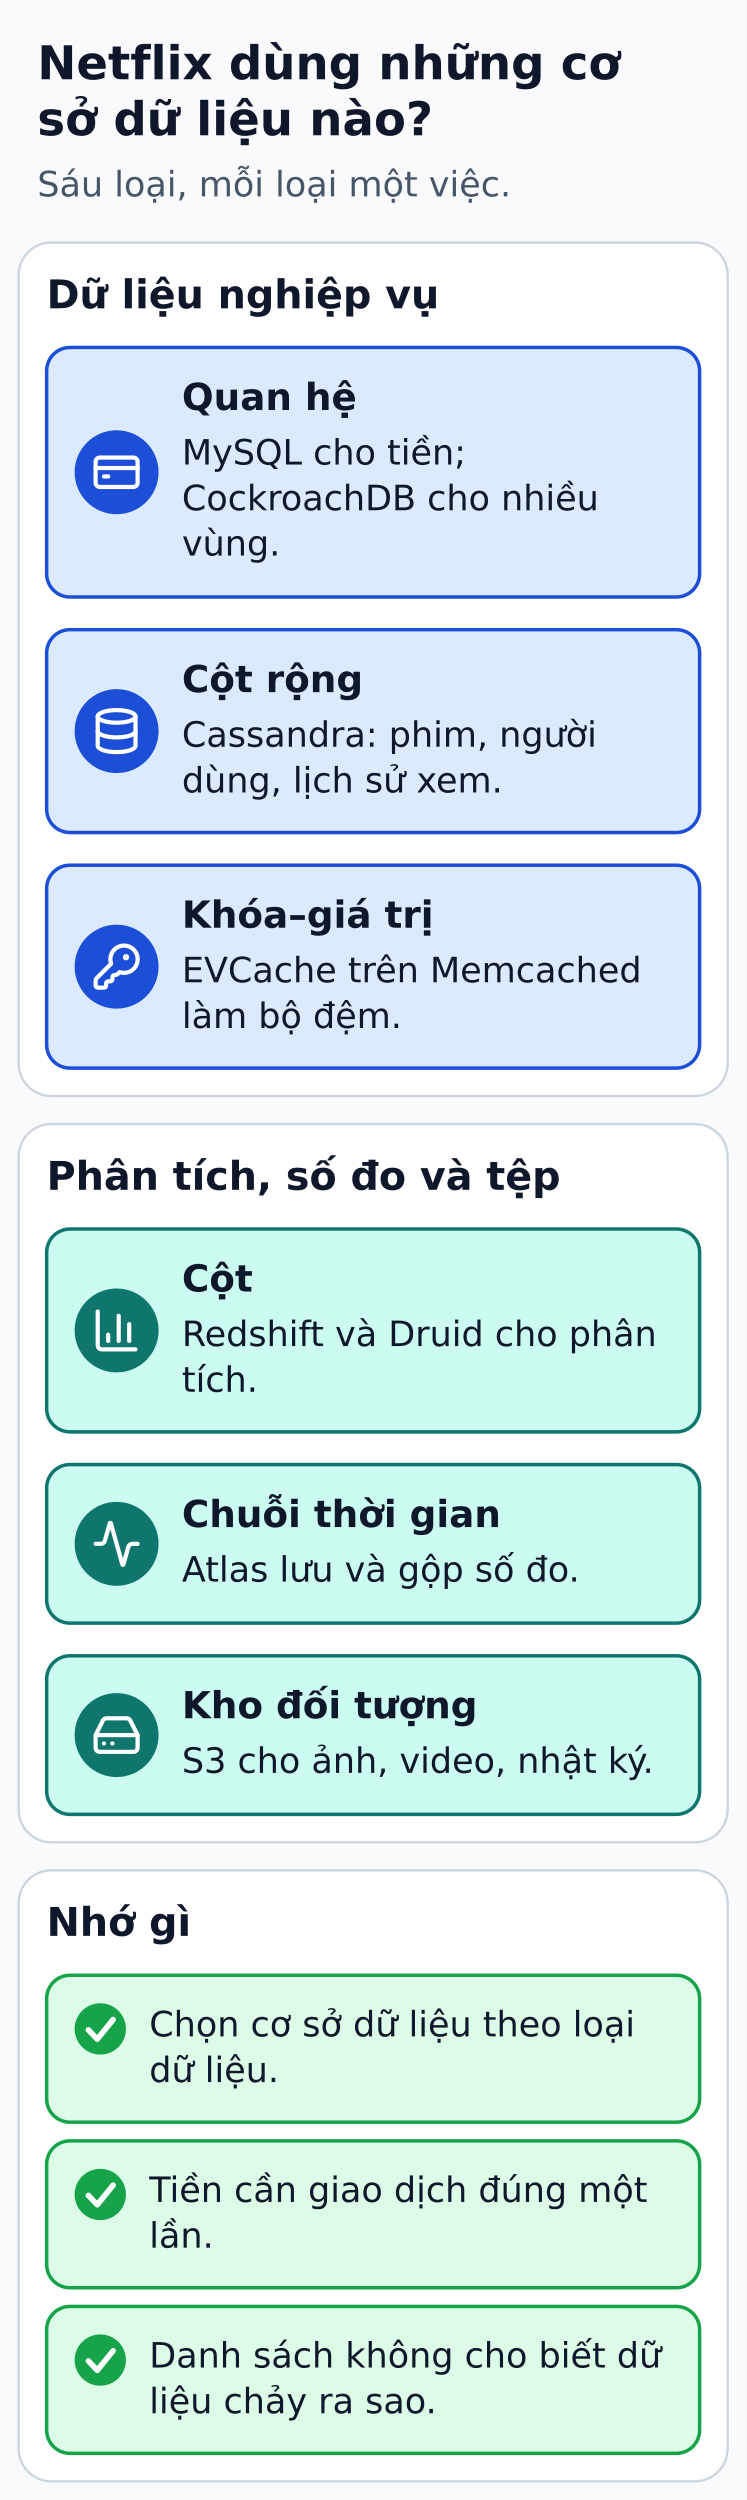
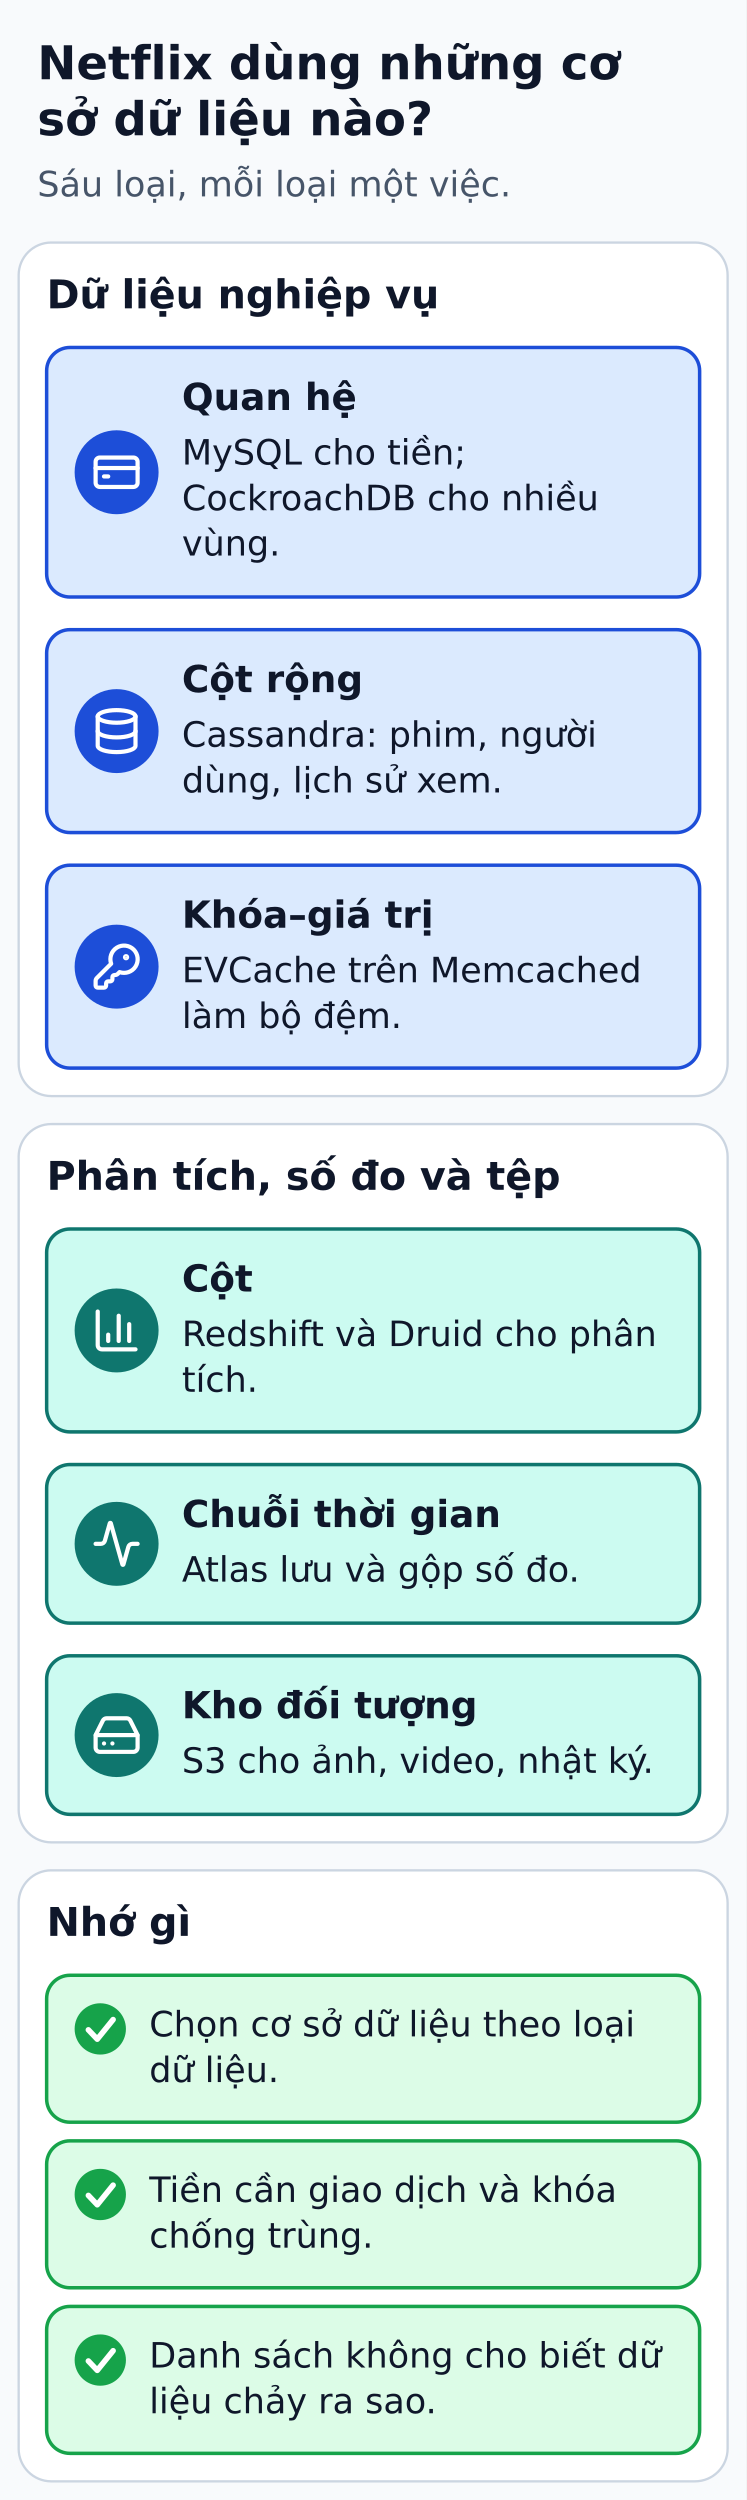
<svg xmlns="http://www.w3.org/2000/svg" width="320" height="1072" viewBox="0 0 320 1072" role="img" aria-labelledby="title desc">
  <defs>
    <marker id="arrow" markerWidth="8" markerHeight="8" refX="6" refY="3" orient="auto">
      <path d="M0,0 L6,3 L0,6" fill="none" stroke="#334155" stroke-width="1.5" />
    </marker>
  </defs>
  <rect width="320" height="1072" fill="#f8fafc" />
  <g font-family="DejaVu Sans, Arial, sans-serif" fill="#0f172a">
    <text x="16" y="34" font-size="20" fill="#0f172a" font-weight="bold" text-anchor="start">Netflix dùng những cơ</text>
    <text x="16" y="58" font-size="20" fill="#0f172a" font-weight="bold" text-anchor="start">sở dữ liệu nào?</text>
    <text x="16" y="84.2" font-size="15" fill="#475569" font-weight="normal" text-anchor="start">Sáu loại, mỗi loại một việc.</text>
    <rect x="8" y="104" width="304" height="366" rx="14" fill="#ffffff" stroke="#cbd5e1" stroke-width="1" />
    <text x="20" y="132.2" font-size="17" fill="#0f172a" font-weight="bold" text-anchor="start">Dữ liệu nghiệp vụ</text>
    <rect x="20" y="149" width="280" height="107" rx="10" fill="#dbeafe" stroke="#1d4ed8" stroke-width="1.5" />
    <circle cx="50" cy="202.5" r="18" fill="#1d4ed8" />
    <g transform="translate(39.2 191.7) scale(0.9)" fill="none" stroke="#FFFFFF" stroke-width="2" stroke-linecap="round" stroke-linejoin="round">
      <rect height="14" rx="2" width="20" x="2" y="5" />
      <line x1="2" x2="22" y1="10" y2="10" />
      <path d="M6 14h2" />
    </g>
    <text x="78" y="175.8" font-size="16" fill="#0f172a" font-weight="bold" text-anchor="start">Quan hệ</text>
    <text x="78" y="199.2" font-size="15" fill="#0f172a" font-weight="normal" text-anchor="start">MySQL cho tiền;</text>
    <text x="78" y="218.8" font-size="15" fill="#0f172a" font-weight="normal" text-anchor="start">CockroachDB cho nhiều</text>
    <text x="78" y="238.2" font-size="15" fill="#0f172a" font-weight="normal" text-anchor="start">vùng.</text>
    <rect x="20" y="270" width="280" height="87" rx="10" fill="#dbeafe" stroke="#1d4ed8" stroke-width="1.5" />
    <circle cx="50" cy="313.5" r="18" fill="#1d4ed8" />
    <g transform="translate(39.2 302.7) scale(0.9)" fill="none" stroke="#FFFFFF" stroke-width="2" stroke-linecap="round" stroke-linejoin="round">
      <ellipse cx="12" cy="5" rx="9" ry="3" />
      <path d="M3 5V19A9 3 0 0 0 21 19V5" />
      <path d="M3 12A9 3 0 0 0 21 12" />
    </g>
    <text x="78" y="296.8" font-size="16" fill="#0f172a" font-weight="bold" text-anchor="start">Cột rộng</text>
    <text x="78" y="320.2" font-size="15" fill="#0f172a" font-weight="normal" text-anchor="start">Cassandra: phim, người</text>
    <text x="78" y="339.8" font-size="15" fill="#0f172a" font-weight="normal" text-anchor="start">dùng, lịch sử xem.</text>
    <rect x="20" y="371" width="280" height="87" rx="10" fill="#dbeafe" stroke="#1d4ed8" stroke-width="1.5" />
    <circle cx="50" cy="414.5" r="18" fill="#1d4ed8" />
    <g transform="translate(39.2 403.7) scale(0.9)" fill="none" stroke="#FFFFFF" stroke-width="2" stroke-linecap="round" stroke-linejoin="round">
      <path d="M2.586 17.414A2 2 0 0 0 2 18.828V21a1 1 0 0 0 1 1h3a1 1 0 0 0 1-1v-1a1 1 0 0 1 1-1h1a1 1 0 0 0 1-1v-1a1 1 0 0 1 1-1h.172a2 2 0 0 0 1.414-.586l.814-.814a6.5 6.5 0 1 0-4-4z" />
      <circle cx="16.5" cy="7.5" fill="#FFFFFF" r=".5" />
    </g>
    <text x="78" y="397.8" font-size="16" fill="#0f172a" font-weight="bold" text-anchor="start">Khóa–giá trị</text>
    <text x="78" y="421.2" font-size="15" fill="#0f172a" font-weight="normal" text-anchor="start">EVCache trên Memcached</text>
    <text x="78" y="440.8" font-size="15" fill="#0f172a" font-weight="normal" text-anchor="start">làm bộ đệm.</text>
    <rect x="8" y="482" width="304" height="308" rx="14" fill="#ffffff" stroke="#cbd5e1" stroke-width="1" />
    <text x="20" y="510.2" font-size="17" fill="#0f172a" font-weight="bold" text-anchor="start">Phân tích, số đo và tệp</text>
    <rect x="20" y="527" width="280" height="87" rx="10" fill="#ccfbf1" stroke="#0f766e" stroke-width="1.5" />
    <circle cx="50" cy="570.5" r="18" fill="#0f766e" />
    <g transform="translate(39.2 559.7) scale(0.9)" fill="none" stroke="#FFFFFF" stroke-width="2" stroke-linecap="round" stroke-linejoin="round">
      <path d="M3 3v16a2 2 0 0 0 2 2h16" />
      <path d="M18 17V9" />
      <path d="M13 17V5" />
      <path d="M8 17v-3" />
    </g>
    <text x="78" y="553.8" font-size="16" fill="#0f172a" font-weight="bold" text-anchor="start">Cột</text>
    <text x="78" y="577.2" font-size="15" fill="#0f172a" font-weight="normal" text-anchor="start">Redshift và Druid cho phân</text>
    <text x="78" y="596.8" font-size="15" fill="#0f172a" font-weight="normal" text-anchor="start">tích.</text>
    <rect x="20" y="628" width="280" height="68" rx="10" fill="#ccfbf1" stroke="#0f766e" stroke-width="1.5" />
    <circle cx="50" cy="662" r="18" fill="#0f766e" />
    <g transform="translate(39.2 651.2) scale(0.9)" fill="none" stroke="#FFFFFF" stroke-width="2" stroke-linecap="round" stroke-linejoin="round">
      <path d="M22 12h-2.48a2 2 0 0 0-1.93 1.46l-2.35 8.36a.25.25 0 0 1-.48 0L9.24 2.18a.25.25 0 0 0-.48 0l-2.35 8.36A2 2 0 0 1 4.49 12H2" />
    </g>
    <text x="78" y="654.8" font-size="16" fill="#0f172a" font-weight="bold" text-anchor="start">Chuỗi thời gian</text>
    <text x="78" y="678.2" font-size="15" fill="#0f172a" font-weight="normal" text-anchor="start">Atlas lưu và gộp số đo.</text>
    <rect x="20" y="710" width="280" height="68" rx="10" fill="#ccfbf1" stroke="#0f766e" stroke-width="1.5" />
    <circle cx="50" cy="744" r="18" fill="#0f766e" />
    <g transform="translate(39.2 733.2) scale(0.9)" fill="none" stroke="#FFFFFF" stroke-width="2" stroke-linecap="round" stroke-linejoin="round">
      <path d="M10 16h.01" />
      <path d="M2.212 11.577a2 2 0 0 0-.212.896V18a2 2 0 0 0 2 2h16a2 2 0 0 0 2-2v-5.527a2 2 0 0 0-.212-.896L18.55 5.11A2 2 0 0 0 16.76 4H7.24a2 2 0 0 0-1.79 1.11z" />
      <path d="M21.946 12.013H2.054" />
      <path d="M6 16h.01" />
    </g>
    <text x="78" y="736.8" font-size="16" fill="#0f172a" font-weight="bold" text-anchor="start">Kho đối tượng</text>
    <text x="78" y="760.2" font-size="15" fill="#0f172a" font-weight="normal" text-anchor="start">S3 cho ảnh, video, nhật ký.</text>
    <rect x="8" y="802" width="304" height="262" rx="14" fill="#ffffff" stroke="#cbd5e1" stroke-width="1" />
    <text x="20" y="830.1" font-size="17" fill="#0f172a" font-weight="bold" text-anchor="start">Nhớ gì</text>
    <rect x="20" y="847" width="280" height="63" rx="10" fill="#dcfce7" stroke="#16a34a" stroke-width="1.5" />
    <circle cx="43" cy="870" r="11" fill="#16a34a" />
    <polyline points="37.9,870.4 41.7,874.4 48.5,866" fill="none" stroke="#ffffff" stroke-width="2.4" stroke-linecap="round" stroke-linejoin="round" />
    <text x="64" y="873.2" font-size="15" fill="#0f172a" font-weight="normal" text-anchor="start">Chọn cơ sở dữ liệu theo loại</text>
    <text x="64" y="892.8" font-size="15" fill="#0f172a" font-weight="normal" text-anchor="start">dữ liệu.</text>
    <rect x="20" y="918" width="280" height="63" rx="10" fill="#dcfce7" stroke="#16a34a" stroke-width="1.5" />
    <circle cx="43" cy="941" r="11" fill="#16a34a" />
    <polyline points="37.9,941.4 41.7,945.4 48.5,937" fill="none" stroke="#ffffff" stroke-width="2.4" stroke-linecap="round" stroke-linejoin="round" />
-     <text x="64" y="944.2" font-size="15" fill="#0f172a" font-weight="normal" text-anchor="start">Tiền cần giao dịch đúng một</text>
-     <text x="64" y="963.8" font-size="15" fill="#0f172a" font-weight="normal" text-anchor="start">lần.</text>
+     <text x="64" y="944.2" font-size="15" fill="#0f172a" font-weight="normal" text-anchor="start">Tiền cần giao dịch và khóa</text>
+     <text x="64" y="963.8" font-size="15" fill="#0f172a" font-weight="normal" text-anchor="start">chống trùng.</text>
    <rect x="20" y="989" width="280" height="63" rx="10" fill="#dcfce7" stroke="#16a34a" stroke-width="1.5" />
    <circle cx="43" cy="1012" r="11" fill="#16a34a" />
    <polyline points="37.9,1012.4 41.7,1016.4 48.5,1008" fill="none" stroke="#ffffff" stroke-width="2.4" stroke-linecap="round" stroke-linejoin="round" />
    <text x="64" y="1015.2" font-size="15" fill="#0f172a" font-weight="normal" text-anchor="start">Danh sách không cho biết dữ</text>
    <text x="64" y="1034.8" font-size="15" fill="#0f172a" font-weight="normal" text-anchor="start">liệu chảy ra sao.</text>
  </g>
</svg>
